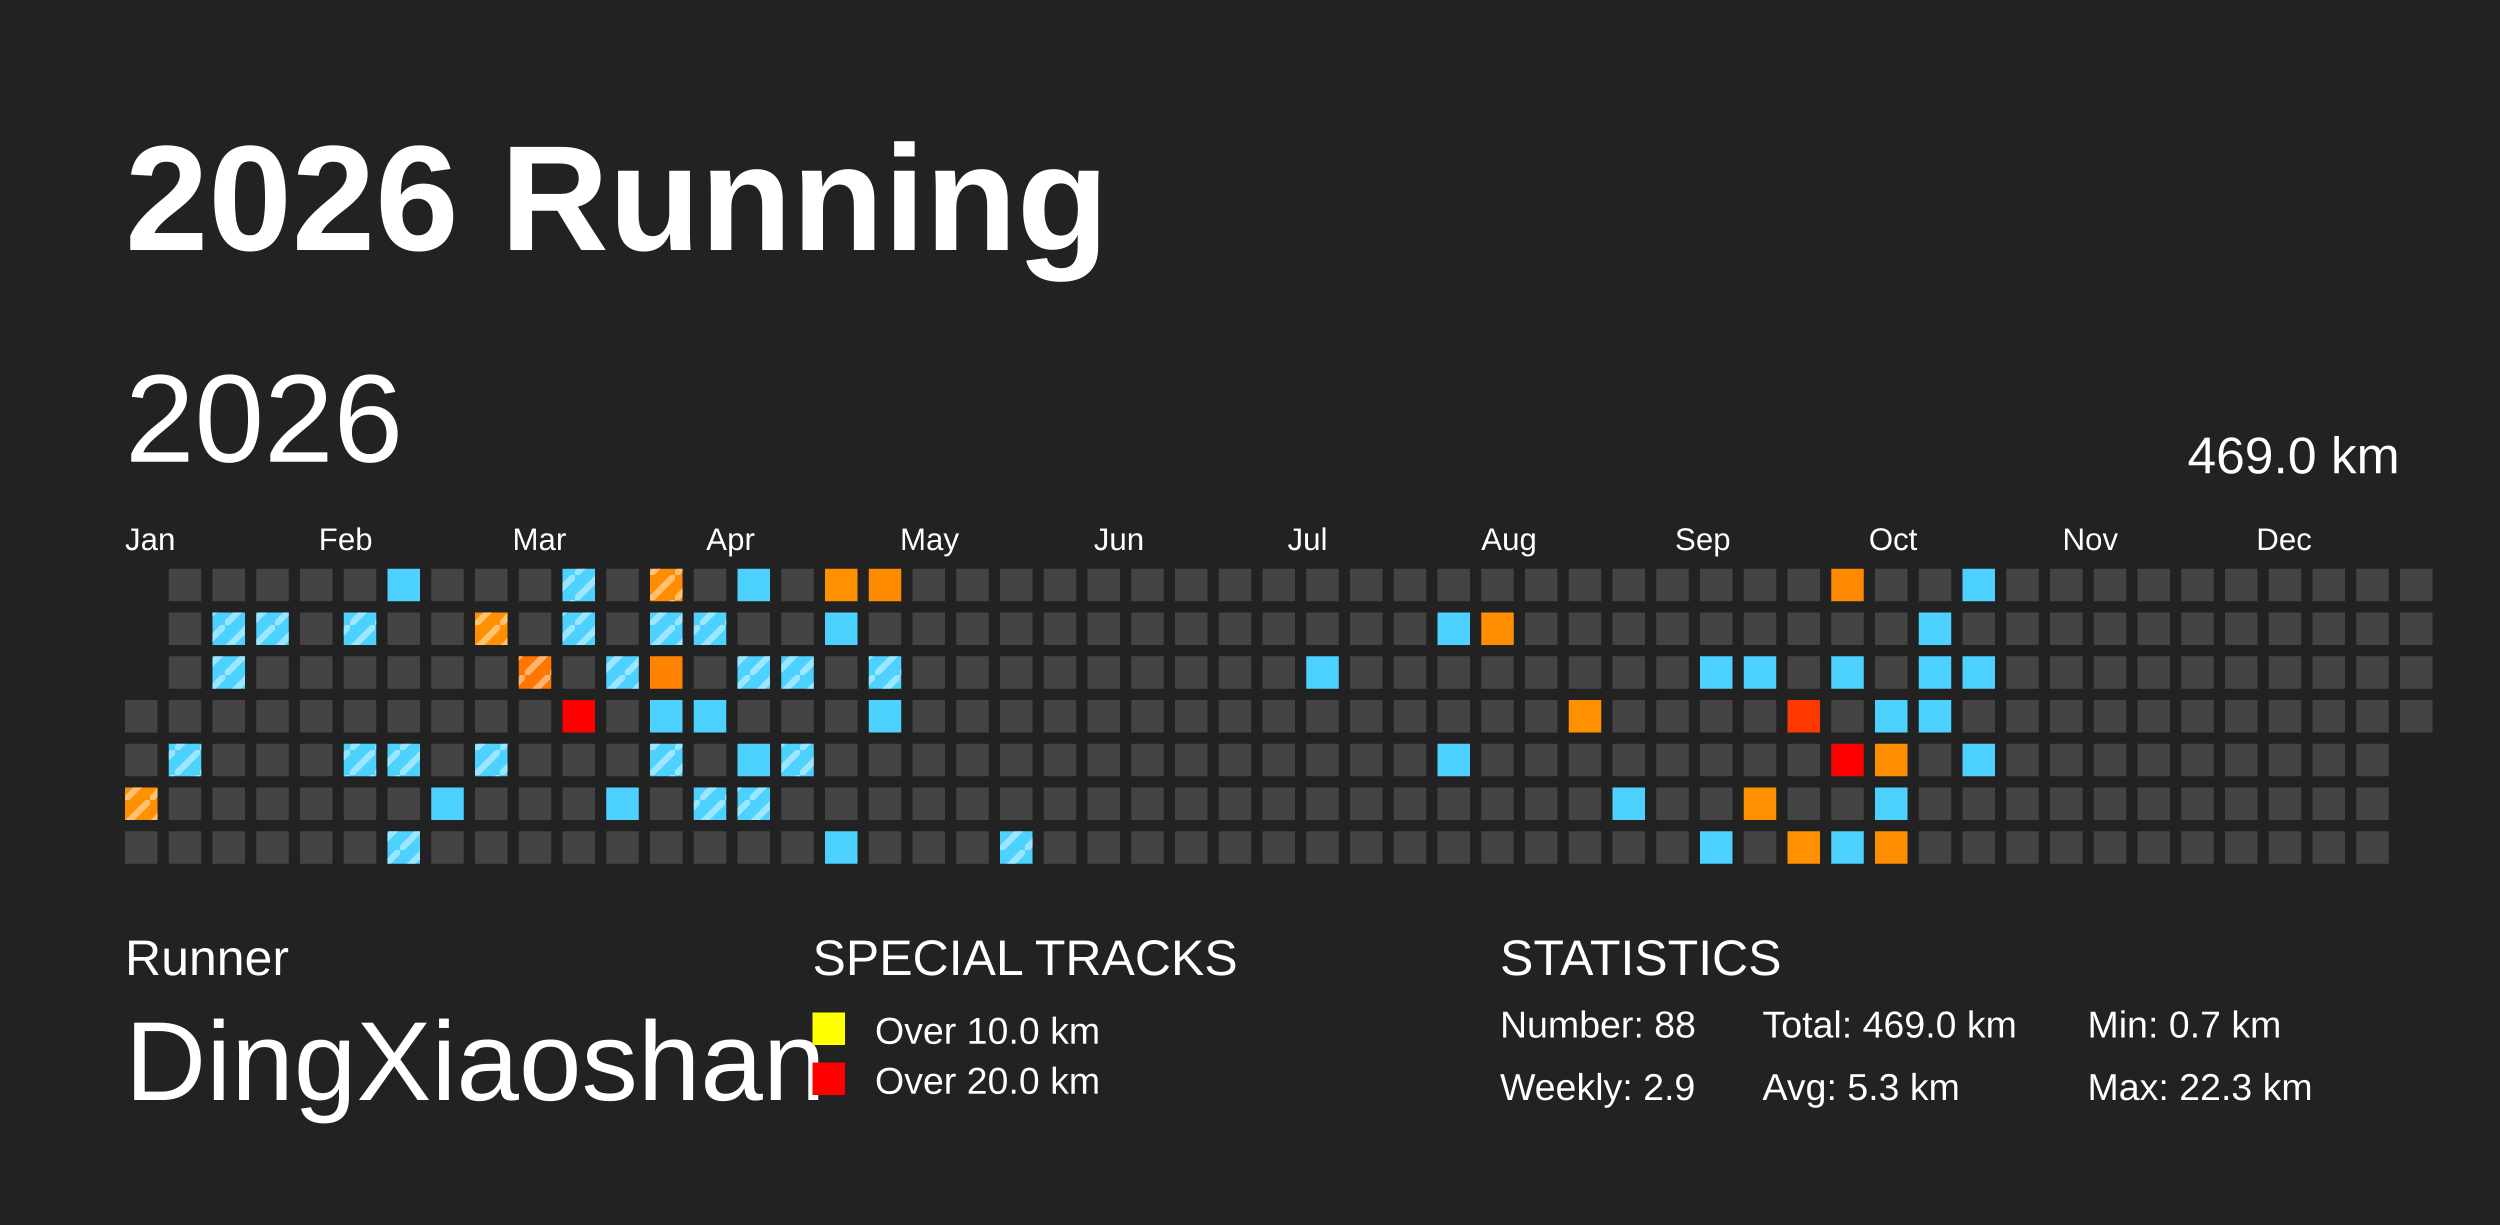
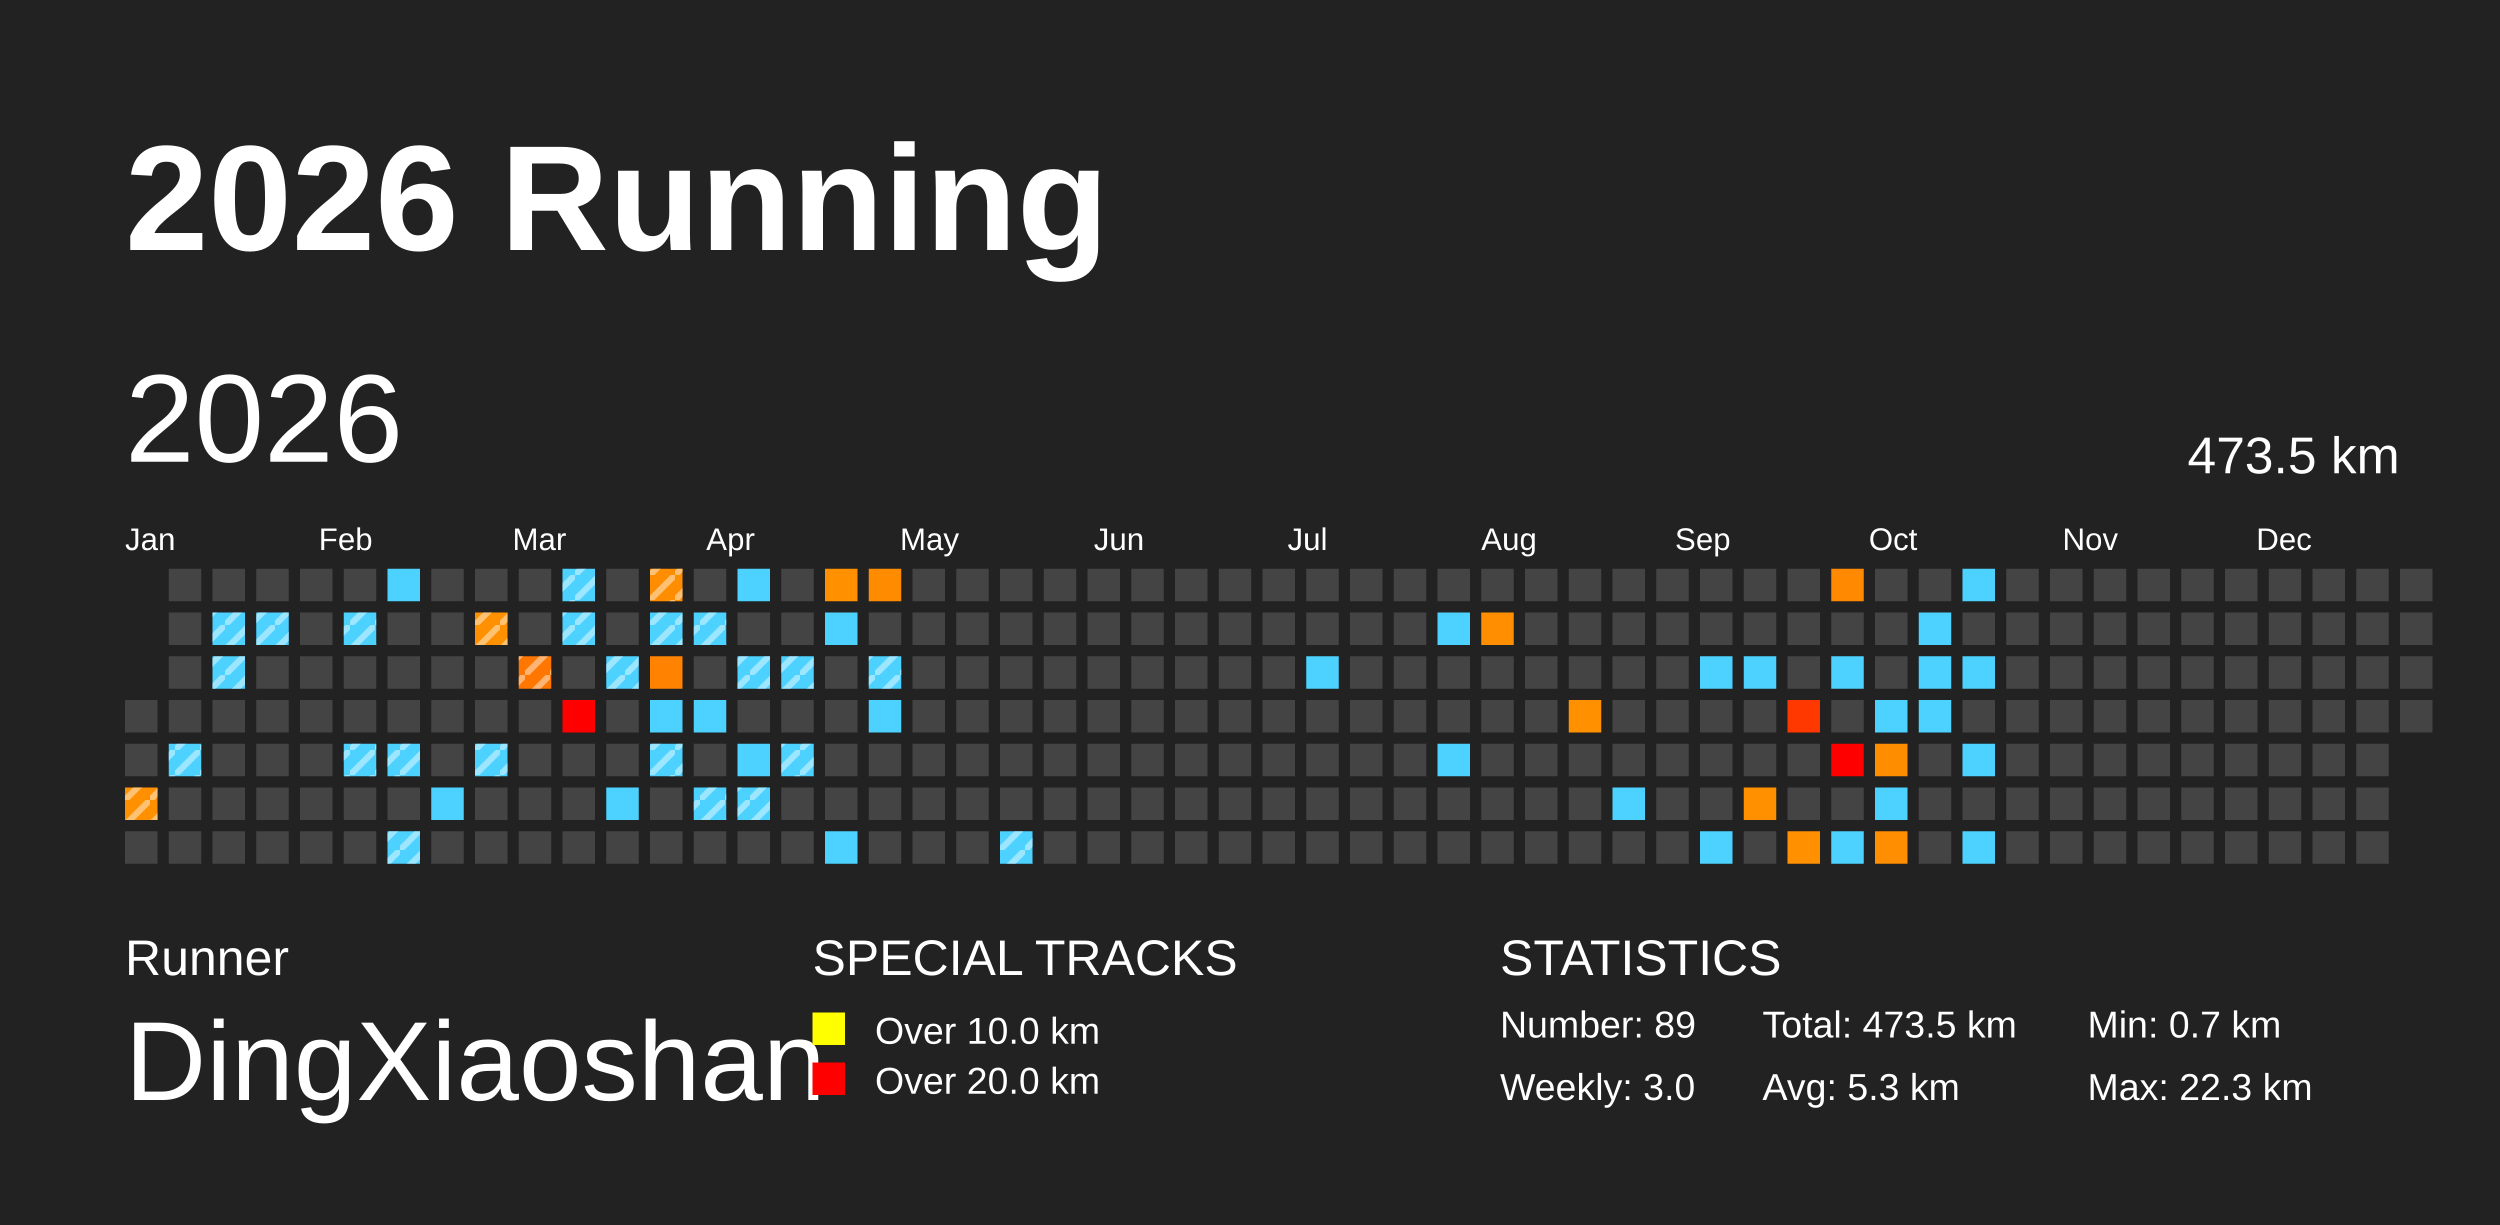
<svg xmlns="http://www.w3.org/2000/svg" baseProfile="full" height="98mm" version="1.1" viewBox="0,0,200,98" width="200mm">
  <defs>
    <pattern height="2" id="indoor-stripe" patternUnits="userSpaceOnUse" width="2">
      <line stroke="white" stroke-opacity="0.45" stroke-width="0.5" x1="0" x2="2" y1="2" y2="0" />
    </pattern>
  </defs>
  <rect fill="#222222" height="98" width="200" x="0" y="0" />
  <text fill="#FFFFFF" style="font-size:12px; font-family:Arial; font-weight:bold;" x="10" y="20">2026 Running</text>
  <text fill="#FFFFFF" style="font-size:4px; font-family:Arial" x="10" y="78">Runner</text>
  <text fill="#FFFFFF" style="font-size:9px; font-family:Arial" x="10" y="88">DingXiaoshan</text>
  <text fill="#FFFFFF" style="font-size:4px; font-family:Arial" x="65" y="78">SPECIAL TRACKS</text>
  <rect fill="yellow" height="2.6" width="2.6" x="65" y="81" />
  <text fill="#FFFFFF" style="font-size:3px; font-family:Arial" x="70" y="83.5">Over 10.0 km</text>
  <rect fill="red" height="2.6" width="2.6" x="65" y="85" />
  <text fill="#FFFFFF" style="font-size:3px; font-family:Arial" x="70" y="87.5">Over 20.0 km</text>
  <text fill="#FFFFFF" style="font-size:4px; font-family:Arial" x="120" y="78">STATISTICS</text>
-   <text fill="#FFFFFF" style="font-size:3px; font-family:Arial" x="120" y="83">Number: 88</text>
-   <text fill="#FFFFFF" style="font-size:3px; font-family:Arial" x="120" y="88">Weekly: 2.9</text>
-   <text fill="#FFFFFF" style="font-size:3px; font-family:Arial" x="141" y="83">Total: 469.0 km</text>
+   <text fill="#FFFFFF" style="font-size:3px; font-family:Arial" x="120" y="83">Number: 89</text>
+   <text fill="#FFFFFF" style="font-size:3px; font-family:Arial" x="120" y="88">Weekly: 3.0</text>
+   <text fill="#FFFFFF" style="font-size:3px; font-family:Arial" x="141" y="83">Total: 473.5 km</text>
  <text fill="#FFFFFF" style="font-size:3px; font-family:Arial" x="141" y="88">Avg: 5.3 km</text>
  <text fill="#FFFFFF" style="font-size:3px; font-family:Arial" x="167" y="83">Min: 0.7 km</text>
  <text fill="#FFFFFF" style="font-size:3px; font-family:Arial" x="167" y="88">Max: 22.3 km</text>
  <text dominant-baseline="hanging" fill="#FFFFFF" style="font-size:10.0px; font-family:Arial;" x="10" y="30">2026</text>
-   <text dominant-baseline="hanging" fill="#FFFFFF" style="font-size:4.125px; font-family:Arial;" x="175" y="35">469.0 km</text>
+   <text dominant-baseline="hanging" fill="#FFFFFF" style="font-size:4.125px; font-family:Arial;" x="175" y="35">473.5 km</text>
  <text fill="#FFFFFF" style="font-size:2.5px; font-family:Arial" x="10.0" y="44">Jan</text>
  <text fill="#FFFFFF" style="font-size:2.5px; font-family:Arial" x="25.5" y="44">Feb</text>
  <text fill="#FFFFFF" style="font-size:2.5px; font-family:Arial" x="41.0" y="44">Mar</text>
  <text fill="#FFFFFF" style="font-size:2.5px; font-family:Arial" x="56.5" y="44">Apr</text>
  <text fill="#FFFFFF" style="font-size:2.5px; font-family:Arial" x="72.0" y="44">May</text>
  <text fill="#FFFFFF" style="font-size:2.5px; font-family:Arial" x="87.5" y="44">Jun</text>
  <text fill="#FFFFFF" style="font-size:2.5px; font-family:Arial" x="103.0" y="44">Jul</text>
  <text fill="#FFFFFF" style="font-size:2.5px; font-family:Arial" x="118.5" y="44">Aug</text>
  <text fill="#FFFFFF" style="font-size:2.5px; font-family:Arial" x="134.0" y="44">Sep</text>
  <text fill="#FFFFFF" style="font-size:2.5px; font-family:Arial" x="149.5" y="44">Oct</text>
  <text fill="#FFFFFF" style="font-size:2.5px; font-family:Arial" x="165.0" y="44">Nov</text>
  <text fill="#FFFFFF" style="font-size:2.5px; font-family:Arial" x="180.5" y="44">Dec</text>
  <rect fill="#444444" height="2.6" width="2.6" x="10.0" y="56.0" />
  <rect fill="#444444" height="2.6" width="2.6" x="10.0" y="59.5" />
  <rect fill="#ff9000" height="2.6" width="2.6" x="10.0" y="63.0" />
  <rect fill="url(#indoor-stripe)" height="2.6" style="pointer-events: none;" width="2.6" x="10.0" y="63.0" />
  <rect fill="#444444" height="2.6" width="2.6" x="10.0" y="66.5" />
  <rect fill="#444444" height="2.6" width="2.6" x="13.5" y="45.5" />
  <rect fill="#444444" height="2.6" width="2.6" x="13.5" y="49.0" />
  <rect fill="#444444" height="2.6" width="2.6" x="13.5" y="52.5" />
  <rect fill="#444444" height="2.6" width="2.6" x="13.5" y="56.0" />
  <rect fill="#4dd2ff" height="2.6" width="2.6" x="13.5" y="59.5" />
  <rect fill="url(#indoor-stripe)" height="2.6" style="pointer-events: none;" width="2.6" x="13.5" y="59.5" />
  <rect fill="#444444" height="2.6" width="2.6" x="13.5" y="63.0" />
  <rect fill="#444444" height="2.6" width="2.6" x="13.5" y="66.5" />
  <rect fill="#444444" height="2.6" width="2.6" x="17.0" y="45.5" />
  <rect fill="#4dd2ff" height="2.6" width="2.6" x="17.0" y="49.0" />
  <rect fill="url(#indoor-stripe)" height="2.6" style="pointer-events: none;" width="2.6" x="17.0" y="49.0" />
  <rect fill="#4dd2ff" height="2.6" width="2.6" x="17.0" y="52.5" />
  <rect fill="url(#indoor-stripe)" height="2.6" style="pointer-events: none;" width="2.6" x="17.0" y="52.5" />
  <rect fill="#444444" height="2.6" width="2.6" x="17.0" y="56.0" />
  <rect fill="#444444" height="2.6" width="2.6" x="17.0" y="59.5" />
  <rect fill="#444444" height="2.6" width="2.6" x="17.0" y="63.0" />
  <rect fill="#444444" height="2.6" width="2.6" x="17.0" y="66.5" />
  <rect fill="#444444" height="2.6" width="2.6" x="20.5" y="45.5" />
  <rect fill="#4dd2ff" height="2.6" width="2.6" x="20.5" y="49.0" />
  <rect fill="url(#indoor-stripe)" height="2.6" style="pointer-events: none;" width="2.6" x="20.5" y="49.0" />
  <rect fill="#444444" height="2.6" width="2.6" x="20.5" y="52.5" />
  <rect fill="#444444" height="2.6" width="2.6" x="20.5" y="56.0" />
  <rect fill="#444444" height="2.6" width="2.6" x="20.5" y="59.5" />
  <rect fill="#444444" height="2.6" width="2.6" x="20.5" y="63.0" />
  <rect fill="#444444" height="2.6" width="2.6" x="20.5" y="66.5" />
  <rect fill="#444444" height="2.6" width="2.6" x="24.0" y="45.5" />
  <rect fill="#444444" height="2.6" width="2.6" x="24.0" y="49.0" />
  <rect fill="#444444" height="2.6" width="2.6" x="24.0" y="52.5" />
  <rect fill="#444444" height="2.6" width="2.6" x="24.0" y="56.0" />
  <rect fill="#444444" height="2.6" width="2.6" x="24.0" y="59.5" />
  <rect fill="#444444" height="2.6" width="2.6" x="24.0" y="63.0" />
  <rect fill="#444444" height="2.6" width="2.6" x="24.0" y="66.5" />
  <rect fill="#444444" height="2.6" width="2.6" x="27.5" y="45.5" />
  <rect fill="#4dd2ff" height="2.6" width="2.6" x="27.5" y="49.0" />
  <rect fill="url(#indoor-stripe)" height="2.6" style="pointer-events: none;" width="2.6" x="27.5" y="49.0" />
  <rect fill="#444444" height="2.6" width="2.6" x="27.5" y="52.5" />
  <rect fill="#444444" height="2.6" width="2.6" x="27.5" y="56.0" />
  <rect fill="#4dd2ff" height="2.6" width="2.6" x="27.5" y="59.5" />
  <rect fill="url(#indoor-stripe)" height="2.6" style="pointer-events: none;" width="2.6" x="27.5" y="59.5" />
  <rect fill="#444444" height="2.6" width="2.6" x="27.5" y="63.0" />
  <rect fill="#444444" height="2.6" width="2.6" x="27.5" y="66.5" />
  <rect fill="#4dd2ff" height="2.6" width="2.6" x="31.0" y="45.5" />
  <rect fill="#444444" height="2.6" width="2.6" x="31.0" y="49.0" />
  <rect fill="#444444" height="2.6" width="2.6" x="31.0" y="52.5" />
  <rect fill="#444444" height="2.6" width="2.6" x="31.0" y="56.0" />
  <rect fill="#4dd2ff" height="2.6" width="2.6" x="31.0" y="59.5" />
  <rect fill="url(#indoor-stripe)" height="2.6" style="pointer-events: none;" width="2.6" x="31.0" y="59.5" />
  <rect fill="#444444" height="2.6" width="2.6" x="31.0" y="63.0" />
  <rect fill="#4dd2ff" height="2.6" width="2.6" x="31.0" y="66.5" />
  <rect fill="url(#indoor-stripe)" height="2.6" style="pointer-events: none;" width="2.6" x="31.0" y="66.5" />
  <rect fill="#444444" height="2.6" width="2.6" x="34.5" y="45.5" />
  <rect fill="#444444" height="2.6" width="2.6" x="34.5" y="49.0" />
  <rect fill="#444444" height="2.6" width="2.6" x="34.5" y="52.5" />
  <rect fill="#444444" height="2.6" width="2.6" x="34.5" y="56.0" />
  <rect fill="#444444" height="2.6" width="2.6" x="34.5" y="59.5" />
  <rect fill="#4dd2ff" height="2.6" width="2.6" x="34.5" y="63.0" />
  <rect fill="#444444" height="2.6" width="2.6" x="34.5" y="66.5" />
  <rect fill="#444444" height="2.6" width="2.6" x="38.0" y="45.5" />
  <rect fill="#ff9000" height="2.6" width="2.6" x="38.0" y="49.0" />
  <rect fill="url(#indoor-stripe)" height="2.6" style="pointer-events: none;" width="2.6" x="38.0" y="49.0" />
  <rect fill="#444444" height="2.6" width="2.6" x="38.0" y="52.5" />
  <rect fill="#444444" height="2.6" width="2.6" x="38.0" y="56.0" />
  <rect fill="#4dd2ff" height="2.6" width="2.6" x="38.0" y="59.5" />
  <rect fill="url(#indoor-stripe)" height="2.6" style="pointer-events: none;" width="2.6" x="38.0" y="59.5" />
  <rect fill="#444444" height="2.6" width="2.6" x="38.0" y="63.0" />
  <rect fill="#444444" height="2.6" width="2.6" x="38.0" y="66.5" />
  <rect fill="#444444" height="2.6" width="2.6" x="41.5" y="45.5" />
  <rect fill="#444444" height="2.6" width="2.6" x="41.5" y="49.0" />
  <rect fill="#ff7600" height="2.6" width="2.6" x="41.5" y="52.5" />
  <rect fill="url(#indoor-stripe)" height="2.6" style="pointer-events: none;" width="2.6" x="41.5" y="52.5" />
  <rect fill="#444444" height="2.6" width="2.6" x="41.5" y="56.0" />
  <rect fill="#444444" height="2.6" width="2.6" x="41.5" y="59.5" />
  <rect fill="#444444" height="2.6" width="2.6" x="41.5" y="63.0" />
  <rect fill="#444444" height="2.6" width="2.6" x="41.5" y="66.5" />
  <rect fill="#4dd2ff" height="2.6" width="2.6" x="45.0" y="45.5" />
  <rect fill="url(#indoor-stripe)" height="2.6" style="pointer-events: none;" width="2.6" x="45.0" y="45.5" />
  <rect fill="#4dd2ff" height="2.6" width="2.6" x="45.0" y="49.0" />
  <rect fill="url(#indoor-stripe)" height="2.6" style="pointer-events: none;" width="2.6" x="45.0" y="49.0" />
  <rect fill="#444444" height="2.6" width="2.6" x="45.0" y="52.5" />
  <rect fill="red" height="2.6" width="2.6" x="45.0" y="56.0" />
  <rect fill="#444444" height="2.6" width="2.6" x="45.0" y="59.5" />
  <rect fill="#444444" height="2.6" width="2.6" x="45.0" y="63.0" />
  <rect fill="#444444" height="2.6" width="2.6" x="45.0" y="66.5" />
  <rect fill="#444444" height="2.6" width="2.6" x="48.5" y="45.5" />
  <rect fill="#444444" height="2.6" width="2.6" x="48.5" y="49.0" />
  <rect fill="#4dd2ff" height="2.6" width="2.6" x="48.5" y="52.5" />
  <rect fill="url(#indoor-stripe)" height="2.6" style="pointer-events: none;" width="2.6" x="48.5" y="52.5" />
  <rect fill="#444444" height="2.6" width="2.6" x="48.5" y="56.0" />
  <rect fill="#444444" height="2.6" width="2.6" x="48.5" y="59.5" />
  <rect fill="#4dd2ff" height="2.6" width="2.6" x="48.5" y="63.0" />
  <rect fill="#444444" height="2.6" width="2.6" x="48.5" y="66.5" />
  <rect fill="#ff8d00" height="2.6" width="2.6" x="52.0" y="45.5" />
  <rect fill="url(#indoor-stripe)" height="2.6" style="pointer-events: none;" width="2.6" x="52.0" y="45.5" />
  <rect fill="#4dd2ff" height="2.6" width="2.6" x="52.0" y="49.0" />
  <rect fill="url(#indoor-stripe)" height="2.6" style="pointer-events: none;" width="2.6" x="52.0" y="49.0" />
  <rect fill="#ff8300" height="2.6" width="2.6" x="52.0" y="52.5" />
  <rect fill="#4dd2ff" height="2.6" width="2.6" x="52.0" y="56.0" />
  <rect fill="#4dd2ff" height="2.6" width="2.6" x="52.0" y="59.5" />
  <rect fill="url(#indoor-stripe)" height="2.6" style="pointer-events: none;" width="2.6" x="52.0" y="59.5" />
  <rect fill="#444444" height="2.6" width="2.6" x="52.0" y="63.0" />
  <rect fill="#444444" height="2.6" width="2.6" x="52.0" y="66.5" />
  <rect fill="#444444" height="2.6" width="2.6" x="55.5" y="45.5" />
  <rect fill="#4dd2ff" height="2.6" width="2.6" x="55.5" y="49.0" />
  <rect fill="url(#indoor-stripe)" height="2.6" style="pointer-events: none;" width="2.6" x="55.5" y="49.0" />
  <rect fill="#444444" height="2.6" width="2.6" x="55.5" y="52.5" />
  <rect fill="#4dd2ff" height="2.6" width="2.6" x="55.5" y="56.0" />
  <rect fill="#444444" height="2.6" width="2.6" x="55.5" y="59.5" />
  <rect fill="#4dd2ff" height="2.6" width="2.6" x="55.5" y="63.0" />
  <rect fill="url(#indoor-stripe)" height="2.6" style="pointer-events: none;" width="2.6" x="55.5" y="63.0" />
  <rect fill="#444444" height="2.6" width="2.6" x="55.5" y="66.5" />
  <rect fill="#4dd2ff" height="2.6" width="2.6" x="59.0" y="45.5" />
  <rect fill="#444444" height="2.6" width="2.6" x="59.0" y="49.0" />
  <rect fill="#4dd2ff" height="2.6" width="2.6" x="59.0" y="52.5" />
  <rect fill="url(#indoor-stripe)" height="2.6" style="pointer-events: none;" width="2.6" x="59.0" y="52.5" />
  <rect fill="#444444" height="2.6" width="2.6" x="59.0" y="56.0" />
  <rect fill="#4dd2ff" height="2.6" width="2.6" x="59.0" y="59.5" />
  <rect fill="#4dd2ff" height="2.6" width="2.6" x="59.0" y="63.0" />
  <rect fill="url(#indoor-stripe)" height="2.6" style="pointer-events: none;" width="2.6" x="59.0" y="63.0" />
  <rect fill="#444444" height="2.6" width="2.6" x="59.0" y="66.5" />
  <rect fill="#444444" height="2.6" width="2.6" x="62.5" y="45.5" />
  <rect fill="#444444" height="2.6" width="2.6" x="62.5" y="49.0" />
  <rect fill="#4dd2ff" height="2.6" width="2.6" x="62.5" y="52.5" />
  <rect fill="url(#indoor-stripe)" height="2.6" style="pointer-events: none;" width="2.6" x="62.5" y="52.5" />
  <rect fill="#444444" height="2.6" width="2.6" x="62.5" y="56.0" />
  <rect fill="#4dd2ff" height="2.6" width="2.6" x="62.5" y="59.5" />
  <rect fill="url(#indoor-stripe)" height="2.6" style="pointer-events: none;" width="2.6" x="62.5" y="59.5" />
  <rect fill="#444444" height="2.6" width="2.6" x="62.5" y="63.0" />
  <rect fill="#444444" height="2.6" width="2.6" x="62.5" y="66.5" />
  <rect fill="#ff9000" height="2.6" width="2.6" x="66.0" y="45.5" />
  <rect fill="#4dd2ff" height="2.6" width="2.6" x="66.0" y="49.0" />
  <rect fill="#444444" height="2.6" width="2.6" x="66.0" y="52.5" />
  <rect fill="#444444" height="2.6" width="2.6" x="66.0" y="56.0" />
  <rect fill="#444444" height="2.6" width="2.6" x="66.0" y="59.5" />
  <rect fill="#444444" height="2.6" width="2.6" x="66.0" y="63.0" />
  <rect fill="#4dd2ff" height="2.6" width="2.6" x="66.0" y="66.5" />
  <rect fill="#ff8b00" height="2.6" width="2.6" x="69.5" y="45.5" />
  <rect fill="#444444" height="2.6" width="2.6" x="69.5" y="49.0" />
  <rect fill="#4dd2ff" height="2.6" width="2.6" x="69.5" y="52.5" />
  <rect fill="url(#indoor-stripe)" height="2.6" style="pointer-events: none;" width="2.6" x="69.5" y="52.5" />
  <rect fill="#4dd2ff" height="2.6" width="2.6" x="69.5" y="56.0" />
  <rect fill="#444444" height="2.6" width="2.6" x="69.5" y="59.5" />
  <rect fill="#444444" height="2.6" width="2.6" x="69.5" y="63.0" />
  <rect fill="#444444" height="2.6" width="2.6" x="69.5" y="66.5" />
  <rect fill="#444444" height="2.6" width="2.6" x="73.0" y="45.5" />
  <rect fill="#444444" height="2.6" width="2.6" x="73.0" y="49.0" />
  <rect fill="#444444" height="2.6" width="2.6" x="73.0" y="52.5" />
  <rect fill="#444444" height="2.6" width="2.6" x="73.0" y="56.0" />
  <rect fill="#444444" height="2.6" width="2.6" x="73.0" y="59.5" />
  <rect fill="#444444" height="2.6" width="2.6" x="73.0" y="63.0" />
  <rect fill="#444444" height="2.6" width="2.6" x="73.0" y="66.5" />
  <rect fill="#444444" height="2.6" width="2.6" x="76.5" y="45.5" />
  <rect fill="#444444" height="2.6" width="2.6" x="76.5" y="49.0" />
  <rect fill="#444444" height="2.6" width="2.6" x="76.5" y="52.5" />
  <rect fill="#444444" height="2.6" width="2.6" x="76.5" y="56.0" />
  <rect fill="#444444" height="2.6" width="2.6" x="76.5" y="59.5" />
  <rect fill="#444444" height="2.6" width="2.6" x="76.5" y="63.0" />
  <rect fill="#444444" height="2.6" width="2.6" x="76.5" y="66.5" />
  <rect fill="#444444" height="2.6" width="2.6" x="80.0" y="45.5" />
  <rect fill="#444444" height="2.6" width="2.6" x="80.0" y="49.0" />
  <rect fill="#444444" height="2.6" width="2.6" x="80.0" y="52.5" />
  <rect fill="#444444" height="2.6" width="2.6" x="80.0" y="56.0" />
  <rect fill="#444444" height="2.6" width="2.6" x="80.0" y="59.5" />
  <rect fill="#444444" height="2.6" width="2.6" x="80.0" y="63.0" />
  <rect fill="#4dd2ff" height="2.6" width="2.6" x="80.0" y="66.5" />
  <rect fill="url(#indoor-stripe)" height="2.6" style="pointer-events: none;" width="2.6" x="80.0" y="66.5" />
  <rect fill="#444444" height="2.6" width="2.6" x="83.5" y="45.5" />
  <rect fill="#444444" height="2.6" width="2.6" x="83.5" y="49.0" />
  <rect fill="#444444" height="2.6" width="2.6" x="83.5" y="52.5" />
  <rect fill="#444444" height="2.6" width="2.6" x="83.5" y="56.0" />
  <rect fill="#444444" height="2.6" width="2.6" x="83.5" y="59.5" />
  <rect fill="#444444" height="2.6" width="2.6" x="83.5" y="63.0" />
  <rect fill="#444444" height="2.6" width="2.6" x="83.5" y="66.5" />
  <rect fill="#444444" height="2.6" width="2.6" x="87.0" y="45.5" />
  <rect fill="#444444" height="2.6" width="2.6" x="87.0" y="49.0" />
  <rect fill="#444444" height="2.6" width="2.6" x="87.0" y="52.5" />
  <rect fill="#444444" height="2.6" width="2.6" x="87.0" y="56.0" />
  <rect fill="#444444" height="2.6" width="2.6" x="87.0" y="59.5" />
  <rect fill="#444444" height="2.6" width="2.6" x="87.0" y="63.0" />
  <rect fill="#444444" height="2.6" width="2.6" x="87.0" y="66.5" />
  <rect fill="#444444" height="2.6" width="2.6" x="90.5" y="45.5" />
  <rect fill="#444444" height="2.6" width="2.6" x="90.5" y="49.0" />
  <rect fill="#444444" height="2.6" width="2.6" x="90.5" y="52.5" />
  <rect fill="#444444" height="2.6" width="2.6" x="90.5" y="56.0" />
  <rect fill="#444444" height="2.6" width="2.6" x="90.5" y="59.5" />
  <rect fill="#444444" height="2.6" width="2.6" x="90.5" y="63.0" />
  <rect fill="#444444" height="2.6" width="2.6" x="90.5" y="66.5" />
  <rect fill="#444444" height="2.6" width="2.6" x="94.0" y="45.5" />
  <rect fill="#444444" height="2.6" width="2.6" x="94.0" y="49.0" />
  <rect fill="#444444" height="2.6" width="2.6" x="94.0" y="52.5" />
  <rect fill="#444444" height="2.6" width="2.6" x="94.0" y="56.0" />
  <rect fill="#444444" height="2.6" width="2.6" x="94.0" y="59.5" />
  <rect fill="#444444" height="2.6" width="2.6" x="94.0" y="63.0" />
  <rect fill="#444444" height="2.6" width="2.6" x="94.0" y="66.5" />
  <rect fill="#444444" height="2.6" width="2.6" x="97.5" y="45.5" />
  <rect fill="#444444" height="2.6" width="2.6" x="97.5" y="49.0" />
  <rect fill="#444444" height="2.6" width="2.6" x="97.5" y="52.5" />
  <rect fill="#444444" height="2.6" width="2.6" x="97.5" y="56.0" />
  <rect fill="#444444" height="2.6" width="2.6" x="97.5" y="59.5" />
  <rect fill="#444444" height="2.6" width="2.6" x="97.5" y="63.0" />
  <rect fill="#444444" height="2.6" width="2.6" x="97.5" y="66.5" />
  <rect fill="#444444" height="2.6" width="2.6" x="101.0" y="45.5" />
  <rect fill="#444444" height="2.6" width="2.6" x="101.0" y="49.0" />
  <rect fill="#444444" height="2.6" width="2.6" x="101.0" y="52.5" />
  <rect fill="#444444" height="2.6" width="2.6" x="101.0" y="56.0" />
  <rect fill="#444444" height="2.6" width="2.6" x="101.0" y="59.5" />
  <rect fill="#444444" height="2.6" width="2.6" x="101.0" y="63.0" />
  <rect fill="#444444" height="2.6" width="2.6" x="101.0" y="66.5" />
  <rect fill="#444444" height="2.6" width="2.6" x="104.5" y="45.5" />
  <rect fill="#444444" height="2.6" width="2.6" x="104.5" y="49.0" />
  <rect fill="#4dd2ff" height="2.6" width="2.6" x="104.5" y="52.5" />
  <rect fill="#444444" height="2.6" width="2.6" x="104.5" y="56.0" />
  <rect fill="#444444" height="2.6" width="2.6" x="104.5" y="59.5" />
  <rect fill="#444444" height="2.6" width="2.6" x="104.5" y="63.0" />
  <rect fill="#444444" height="2.6" width="2.6" x="104.5" y="66.5" />
  <rect fill="#444444" height="2.6" width="2.6" x="108.0" y="45.5" />
  <rect fill="#444444" height="2.6" width="2.6" x="108.0" y="49.0" />
  <rect fill="#444444" height="2.6" width="2.6" x="108.0" y="52.5" />
  <rect fill="#444444" height="2.6" width="2.6" x="108.0" y="56.0" />
  <rect fill="#444444" height="2.6" width="2.6" x="108.0" y="59.5" />
  <rect fill="#444444" height="2.6" width="2.6" x="108.0" y="63.0" />
  <rect fill="#444444" height="2.6" width="2.6" x="108.0" y="66.5" />
  <rect fill="#444444" height="2.6" width="2.6" x="111.5" y="45.5" />
  <rect fill="#444444" height="2.6" width="2.6" x="111.5" y="49.0" />
  <rect fill="#444444" height="2.6" width="2.6" x="111.5" y="52.5" />
  <rect fill="#444444" height="2.6" width="2.6" x="111.5" y="56.0" />
  <rect fill="#444444" height="2.6" width="2.6" x="111.5" y="59.5" />
  <rect fill="#444444" height="2.6" width="2.6" x="111.5" y="63.0" />
  <rect fill="#444444" height="2.6" width="2.6" x="111.5" y="66.5" />
  <rect fill="#444444" height="2.6" width="2.6" x="115.0" y="45.5" />
  <rect fill="#4dd2ff" height="2.6" width="2.6" x="115.0" y="49.0" />
  <rect fill="#444444" height="2.6" width="2.6" x="115.0" y="52.5" />
  <rect fill="#444444" height="2.6" width="2.6" x="115.0" y="56.0" />
  <rect fill="#4dd2ff" height="2.6" width="2.6" x="115.0" y="59.5" />
  <rect fill="#444444" height="2.6" width="2.6" x="115.0" y="63.0" />
  <rect fill="#444444" height="2.6" width="2.6" x="115.0" y="66.5" />
  <rect fill="#444444" height="2.6" width="2.6" x="118.5" y="45.5" />
  <rect fill="#ff8e00" height="2.6" width="2.6" x="118.5" y="49.0" />
  <rect fill="#444444" height="2.6" width="2.6" x="118.5" y="52.5" />
  <rect fill="#444444" height="2.6" width="2.6" x="118.5" y="56.0" />
  <rect fill="#444444" height="2.6" width="2.6" x="118.5" y="59.5" />
  <rect fill="#444444" height="2.6" width="2.6" x="118.5" y="63.0" />
  <rect fill="#444444" height="2.6" width="2.6" x="118.5" y="66.5" />
  <rect fill="#444444" height="2.6" width="2.6" x="122.0" y="45.5" />
  <rect fill="#444444" height="2.6" width="2.6" x="122.0" y="49.0" />
  <rect fill="#444444" height="2.6" width="2.6" x="122.0" y="52.5" />
  <rect fill="#444444" height="2.6" width="2.6" x="122.0" y="56.0" />
  <rect fill="#444444" height="2.6" width="2.6" x="122.0" y="59.5" />
  <rect fill="#444444" height="2.6" width="2.6" x="122.0" y="63.0" />
  <rect fill="#444444" height="2.6" width="2.6" x="122.0" y="66.5" />
  <rect fill="#444444" height="2.6" width="2.6" x="125.5" y="45.5" />
  <rect fill="#444444" height="2.6" width="2.6" x="125.5" y="49.0" />
  <rect fill="#444444" height="2.6" width="2.6" x="125.5" y="52.5" />
  <rect fill="#ff9100" height="2.6" width="2.6" x="125.5" y="56.0" />
  <rect fill="#444444" height="2.6" width="2.6" x="125.5" y="59.5" />
  <rect fill="#444444" height="2.6" width="2.6" x="125.5" y="63.0" />
  <rect fill="#444444" height="2.6" width="2.6" x="125.5" y="66.5" />
  <rect fill="#444444" height="2.6" width="2.6" x="129.0" y="45.5" />
  <rect fill="#444444" height="2.6" width="2.6" x="129.0" y="49.0" />
  <rect fill="#444444" height="2.6" width="2.6" x="129.0" y="52.5" />
  <rect fill="#444444" height="2.6" width="2.6" x="129.0" y="56.0" />
  <rect fill="#444444" height="2.6" width="2.6" x="129.0" y="59.5" />
  <rect fill="#4dd2ff" height="2.6" width="2.6" x="129.0" y="63.0" />
  <rect fill="#444444" height="2.6" width="2.6" x="129.0" y="66.5" />
  <rect fill="#444444" height="2.6" width="2.6" x="132.5" y="45.5" />
  <rect fill="#444444" height="2.6" width="2.6" x="132.5" y="49.0" />
  <rect fill="#444444" height="2.6" width="2.6" x="132.5" y="52.5" />
  <rect fill="#444444" height="2.6" width="2.6" x="132.5" y="56.0" />
  <rect fill="#444444" height="2.6" width="2.6" x="132.5" y="59.5" />
  <rect fill="#444444" height="2.6" width="2.6" x="132.5" y="63.0" />
  <rect fill="#444444" height="2.6" width="2.6" x="132.5" y="66.5" />
  <rect fill="#444444" height="2.6" width="2.6" x="136.0" y="45.5" />
  <rect fill="#444444" height="2.6" width="2.6" x="136.0" y="49.0" />
  <rect fill="#4dd2ff" height="2.6" width="2.6" x="136.0" y="52.5" />
  <rect fill="#444444" height="2.6" width="2.6" x="136.0" y="56.0" />
  <rect fill="#444444" height="2.6" width="2.6" x="136.0" y="59.5" />
  <rect fill="#444444" height="2.6" width="2.6" x="136.0" y="63.0" />
  <rect fill="#4dd2ff" height="2.6" width="2.6" x="136.0" y="66.5" />
  <rect fill="#444444" height="2.6" width="2.6" x="139.5" y="45.5" />
  <rect fill="#444444" height="2.6" width="2.6" x="139.5" y="49.0" />
  <rect fill="#4dd2ff" height="2.6" width="2.6" x="139.5" y="52.5" />
  <rect fill="#444444" height="2.6" width="2.6" x="139.5" y="56.0" />
  <rect fill="#444444" height="2.6" width="2.6" x="139.5" y="59.5" />
  <rect fill="#ff9100" height="2.6" width="2.6" x="139.5" y="63.0" />
  <rect fill="#444444" height="2.6" width="2.6" x="139.5" y="66.5" />
  <rect fill="#444444" height="2.6" width="2.6" x="143.0" y="45.5" />
  <rect fill="#444444" height="2.6" width="2.6" x="143.0" y="49.0" />
  <rect fill="#444444" height="2.6" width="2.6" x="143.0" y="52.5" />
  <rect fill="#ff3800" height="2.6" width="2.6" x="143.0" y="56.0" />
  <rect fill="#444444" height="2.6" width="2.6" x="143.0" y="59.5" />
  <rect fill="#444444" height="2.6" width="2.6" x="143.0" y="63.0" />
  <rect fill="#ff9000" height="2.6" width="2.6" x="143.0" y="66.5" />
  <rect fill="#ff8900" height="2.6" width="2.6" x="146.5" y="45.5" />
  <rect fill="#444444" height="2.6" width="2.6" x="146.5" y="49.0" />
  <rect fill="#4dd2ff" height="2.6" width="2.6" x="146.5" y="52.5" />
  <rect fill="#444444" height="2.6" width="2.6" x="146.5" y="56.0" />
  <rect fill="red" height="2.6" width="2.6" x="146.5" y="59.5" />
  <rect fill="#444444" height="2.6" width="2.6" x="146.5" y="63.0" />
  <rect fill="#4dd2ff" height="2.6" width="2.6" x="146.5" y="66.5" />
  <rect fill="#444444" height="2.6" width="2.6" x="150.0" y="45.5" />
  <rect fill="#444444" height="2.6" width="2.6" x="150.0" y="49.0" />
  <rect fill="#444444" height="2.6" width="2.6" x="150.0" y="52.5" />
  <rect fill="#4dd2ff" height="2.6" width="2.6" x="150.0" y="56.0" />
  <rect fill="#ff8d00" height="2.6" width="2.6" x="150.0" y="59.5" />
  <rect fill="#4dd2ff" height="2.6" width="2.6" x="150.0" y="63.0" />
  <rect fill="#ff8e00" height="2.6" width="2.6" x="150.0" y="66.5" />
  <rect fill="#444444" height="2.6" width="2.6" x="153.5" y="45.5" />
  <rect fill="#4dd2ff" height="2.6" width="2.6" x="153.5" y="49.0" />
  <rect fill="#4dd2ff" height="2.6" width="2.6" x="153.5" y="52.5" />
  <rect fill="#4dd2ff" height="2.6" width="2.6" x="153.5" y="56.0" />
  <rect fill="#444444" height="2.6" width="2.6" x="153.5" y="59.5" />
  <rect fill="#444444" height="2.6" width="2.6" x="153.5" y="63.0" />
  <rect fill="#444444" height="2.6" width="2.6" x="153.5" y="66.5" />
  <rect fill="#4dd2ff" height="2.6" width="2.6" x="157.0" y="45.5" />
  <rect fill="#444444" height="2.6" width="2.6" x="157.0" y="49.0" />
  <rect fill="#4dd2ff" height="2.6" width="2.6" x="157.0" y="52.5" />
  <rect fill="#444444" height="2.6" width="2.6" x="157.0" y="56.0" />
  <rect fill="#4dd2ff" height="2.6" width="2.6" x="157.0" y="59.5" />
  <rect fill="#444444" height="2.6" width="2.6" x="157.0" y="63.0" />
-   <rect fill="#444444" height="2.6" width="2.6" x="157.0" y="66.5" />
+   <rect fill="#4dd2ff" height="2.6" width="2.6" x="157.0" y="66.5" />
  <rect fill="#444444" height="2.6" width="2.6" x="160.5" y="45.5" />
  <rect fill="#444444" height="2.6" width="2.6" x="160.5" y="49.0" />
  <rect fill="#444444" height="2.6" width="2.6" x="160.5" y="52.5" />
  <rect fill="#444444" height="2.6" width="2.6" x="160.5" y="56.0" />
  <rect fill="#444444" height="2.6" width="2.6" x="160.5" y="59.5" />
  <rect fill="#444444" height="2.6" width="2.6" x="160.5" y="63.0" />
  <rect fill="#444444" height="2.6" width="2.6" x="160.5" y="66.5" />
  <rect fill="#444444" height="2.6" width="2.6" x="164.0" y="45.5" />
  <rect fill="#444444" height="2.6" width="2.6" x="164.0" y="49.0" />
  <rect fill="#444444" height="2.6" width="2.6" x="164.0" y="52.5" />
  <rect fill="#444444" height="2.6" width="2.6" x="164.0" y="56.0" />
  <rect fill="#444444" height="2.6" width="2.6" x="164.0" y="59.5" />
  <rect fill="#444444" height="2.6" width="2.6" x="164.0" y="63.0" />
  <rect fill="#444444" height="2.6" width="2.6" x="164.0" y="66.5" />
  <rect fill="#444444" height="2.6" width="2.6" x="167.5" y="45.5" />
  <rect fill="#444444" height="2.6" width="2.6" x="167.5" y="49.0" />
  <rect fill="#444444" height="2.6" width="2.6" x="167.5" y="52.5" />
  <rect fill="#444444" height="2.6" width="2.6" x="167.5" y="56.0" />
  <rect fill="#444444" height="2.6" width="2.6" x="167.5" y="59.5" />
  <rect fill="#444444" height="2.6" width="2.6" x="167.5" y="63.0" />
  <rect fill="#444444" height="2.6" width="2.6" x="167.5" y="66.5" />
  <rect fill="#444444" height="2.6" width="2.6" x="171.0" y="45.5" />
  <rect fill="#444444" height="2.6" width="2.6" x="171.0" y="49.0" />
  <rect fill="#444444" height="2.6" width="2.6" x="171.0" y="52.5" />
  <rect fill="#444444" height="2.6" width="2.6" x="171.0" y="56.0" />
  <rect fill="#444444" height="2.6" width="2.6" x="171.0" y="59.5" />
  <rect fill="#444444" height="2.6" width="2.6" x="171.0" y="63.0" />
  <rect fill="#444444" height="2.6" width="2.6" x="171.0" y="66.5" />
  <rect fill="#444444" height="2.6" width="2.6" x="174.5" y="45.5" />
  <rect fill="#444444" height="2.6" width="2.6" x="174.5" y="49.0" />
  <rect fill="#444444" height="2.6" width="2.6" x="174.5" y="52.5" />
  <rect fill="#444444" height="2.6" width="2.6" x="174.5" y="56.0" />
  <rect fill="#444444" height="2.6" width="2.6" x="174.5" y="59.5" />
  <rect fill="#444444" height="2.6" width="2.6" x="174.5" y="63.0" />
  <rect fill="#444444" height="2.6" width="2.6" x="174.5" y="66.5" />
  <rect fill="#444444" height="2.6" width="2.6" x="178.0" y="45.5" />
  <rect fill="#444444" height="2.6" width="2.6" x="178.0" y="49.0" />
  <rect fill="#444444" height="2.6" width="2.6" x="178.0" y="52.5" />
  <rect fill="#444444" height="2.6" width="2.6" x="178.0" y="56.0" />
  <rect fill="#444444" height="2.6" width="2.6" x="178.0" y="59.5" />
  <rect fill="#444444" height="2.6" width="2.6" x="178.0" y="63.0" />
  <rect fill="#444444" height="2.6" width="2.6" x="178.0" y="66.5" />
  <rect fill="#444444" height="2.6" width="2.6" x="181.5" y="45.5" />
  <rect fill="#444444" height="2.6" width="2.6" x="181.5" y="49.0" />
  <rect fill="#444444" height="2.6" width="2.6" x="181.5" y="52.5" />
  <rect fill="#444444" height="2.6" width="2.6" x="181.5" y="56.0" />
  <rect fill="#444444" height="2.6" width="2.6" x="181.5" y="59.5" />
  <rect fill="#444444" height="2.6" width="2.6" x="181.5" y="63.0" />
  <rect fill="#444444" height="2.6" width="2.6" x="181.5" y="66.5" />
  <rect fill="#444444" height="2.6" width="2.6" x="185.0" y="45.5" />
  <rect fill="#444444" height="2.6" width="2.6" x="185.0" y="49.0" />
  <rect fill="#444444" height="2.6" width="2.6" x="185.0" y="52.5" />
  <rect fill="#444444" height="2.6" width="2.6" x="185.0" y="56.0" />
  <rect fill="#444444" height="2.6" width="2.6" x="185.0" y="59.5" />
  <rect fill="#444444" height="2.6" width="2.6" x="185.0" y="63.0" />
  <rect fill="#444444" height="2.6" width="2.6" x="185.0" y="66.5" />
  <rect fill="#444444" height="2.6" width="2.6" x="188.5" y="45.5" />
  <rect fill="#444444" height="2.6" width="2.6" x="188.5" y="49.0" />
  <rect fill="#444444" height="2.6" width="2.6" x="188.5" y="52.5" />
  <rect fill="#444444" height="2.6" width="2.6" x="188.5" y="56.0" />
  <rect fill="#444444" height="2.6" width="2.6" x="188.5" y="59.5" />
  <rect fill="#444444" height="2.6" width="2.6" x="188.5" y="63.0" />
  <rect fill="#444444" height="2.6" width="2.6" x="188.5" y="66.5" />
  <rect fill="#444444" height="2.6" width="2.6" x="192.0" y="45.5" />
  <rect fill="#444444" height="2.6" width="2.6" x="192.0" y="49.0" />
  <rect fill="#444444" height="2.6" width="2.6" x="192.0" y="52.5" />
  <rect fill="#444444" height="2.6" width="2.6" x="192.0" y="56.0" />
</svg>
